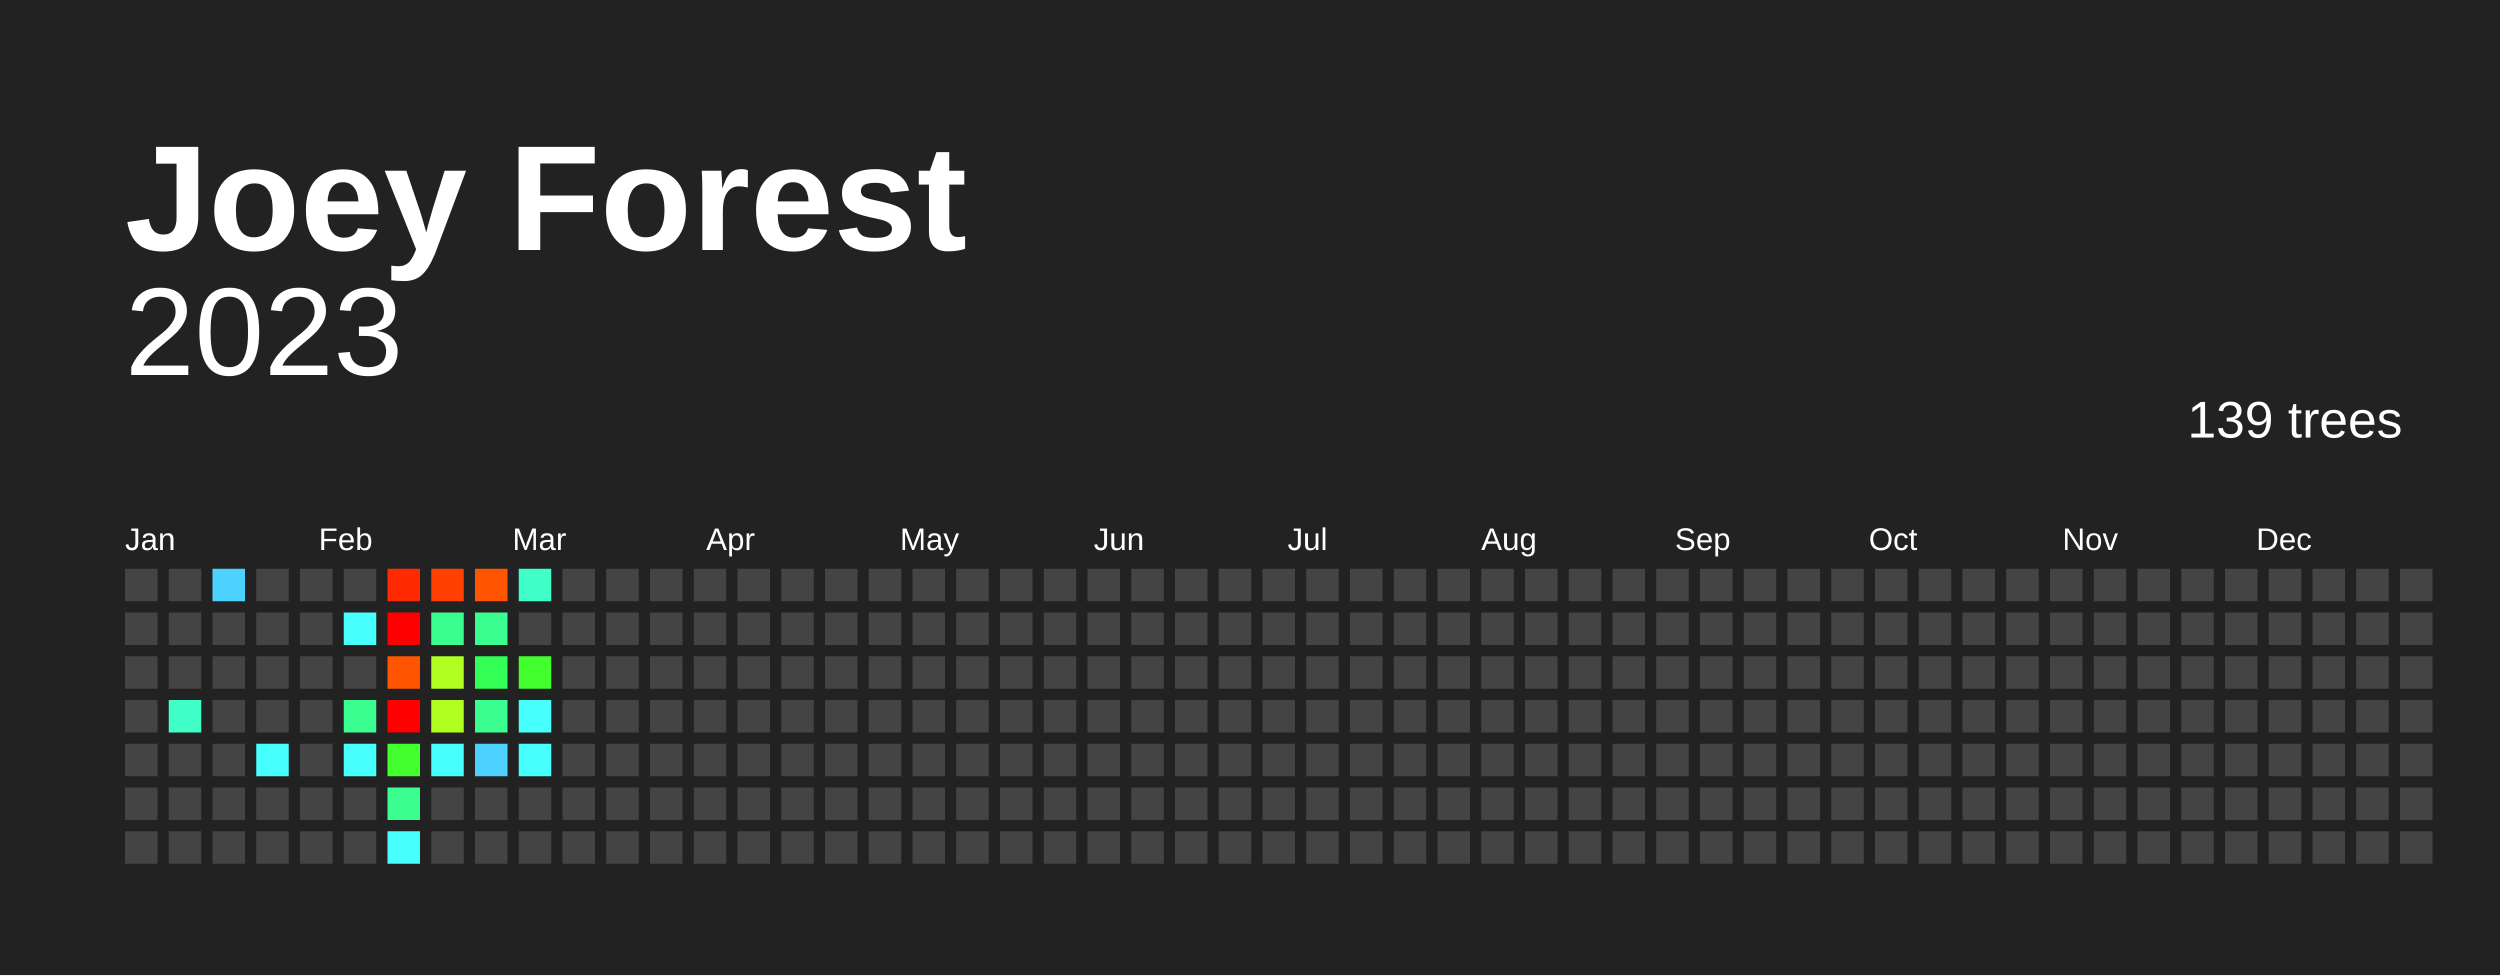
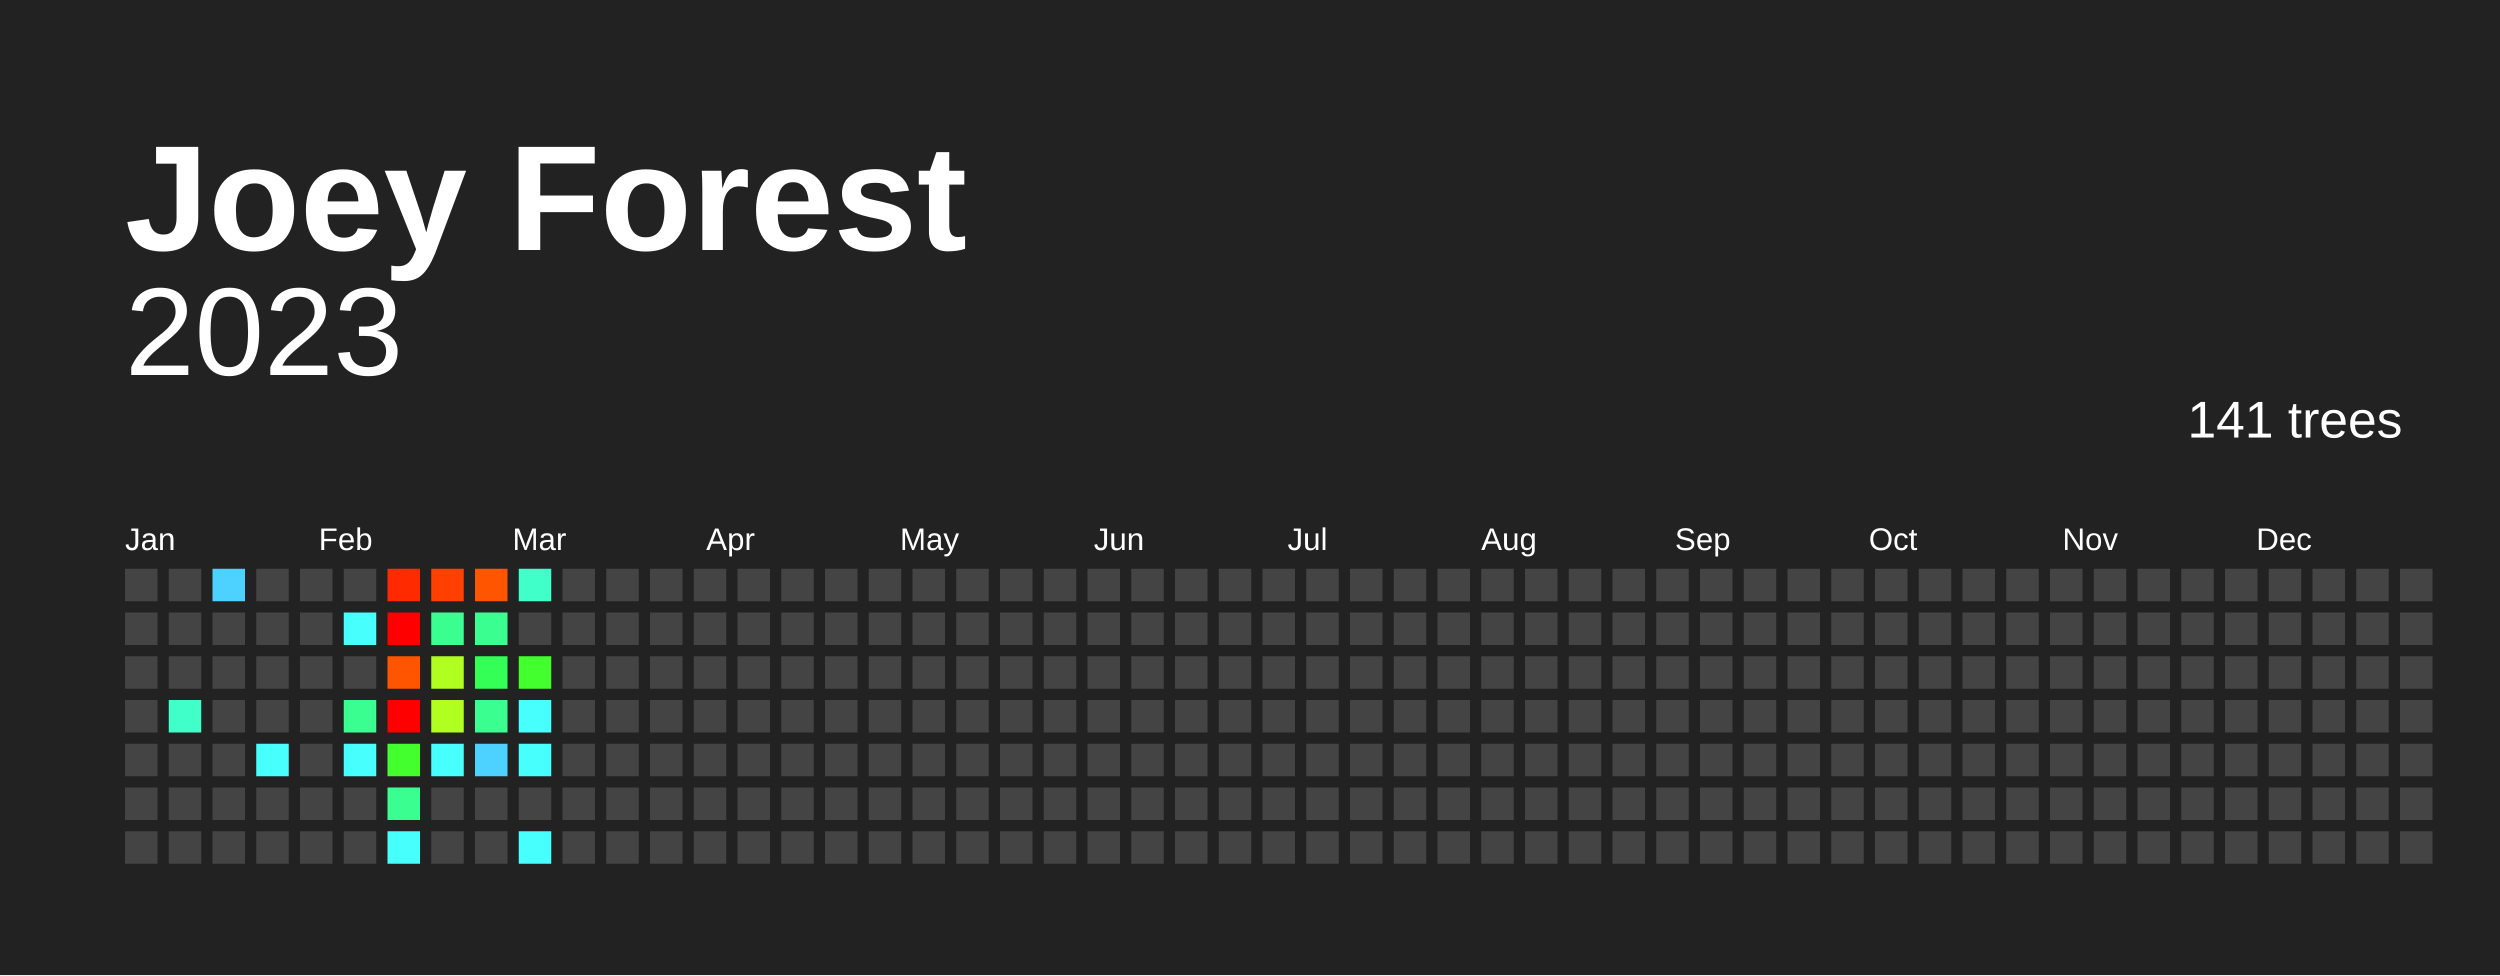
<svg xmlns="http://www.w3.org/2000/svg" baseProfile="full" height="78mm" version="1.1" viewBox="0,0,200,78" width="200mm">
  <defs />
  <rect fill="#222222" height="78" width="200" x="0" y="0" />
  <text fill="#FFFFFF" style="font-size:12px; font-family:Arial; font-weight:bold;" x="10" y="20">Joey Forest</text>
  <text alignment-baseline="hanging" fill="#FFFFFF" style="font-size:10.0px; font-family:Arial;" x="10" y="30">2023</text>
-   <text alignment-baseline="hanging" fill="#FFFFFF" style="font-size:4.125px; font-family:Arial;" x="175" y="35">139 trees</text>
+   <text alignment-baseline="hanging" fill="#FFFFFF" style="font-size:4.125px; font-family:Arial;" x="175" y="35">141 trees</text>
  <text fill="#FFFFFF" style="font-size:2.5px; font-family:Arial" x="10.0" y="44">Jan</text>
  <text fill="#FFFFFF" style="font-size:2.5px; font-family:Arial" x="25.5" y="44">Feb</text>
  <text fill="#FFFFFF" style="font-size:2.5px; font-family:Arial" x="41.0" y="44">Mar</text>
  <text fill="#FFFFFF" style="font-size:2.5px; font-family:Arial" x="56.5" y="44">Apr</text>
  <text fill="#FFFFFF" style="font-size:2.5px; font-family:Arial" x="72.0" y="44">May</text>
  <text fill="#FFFFFF" style="font-size:2.5px; font-family:Arial" x="87.5" y="44">Jun</text>
  <text fill="#FFFFFF" style="font-size:2.5px; font-family:Arial" x="103.0" y="44">Jul</text>
  <text fill="#FFFFFF" style="font-size:2.5px; font-family:Arial" x="118.5" y="44">Aug</text>
  <text fill="#FFFFFF" style="font-size:2.5px; font-family:Arial" x="134.0" y="44">Sep</text>
  <text fill="#FFFFFF" style="font-size:2.5px; font-family:Arial" x="149.5" y="44">Oct</text>
  <text fill="#FFFFFF" style="font-size:2.5px; font-family:Arial" x="165.0" y="44">Nov</text>
  <text fill="#FFFFFF" style="font-size:2.5px; font-family:Arial" x="180.5" y="44">Dec</text>
  <rect fill="#444444" height="2.6" width="2.6" x="10.0" y="45.5" />
  <rect fill="#444444" height="2.6" width="2.6" x="10.0" y="49.0" />
  <rect fill="#444444" height="2.6" width="2.6" x="10.0" y="52.5" />
  <rect fill="#444444" height="2.6" width="2.6" x="10.0" y="56.0" />
  <rect fill="#444444" height="2.6" width="2.6" x="10.0" y="59.5" />
  <rect fill="#444444" height="2.6" width="2.6" x="10.0" y="63.0" />
  <rect fill="#444444" height="2.6" width="2.6" x="10.0" y="66.5" />
  <rect fill="#444444" height="2.6" width="2.6" x="13.5" y="45.5" />
  <rect fill="#444444" height="2.6" width="2.6" x="13.5" y="49.0" />
  <rect fill="#444444" height="2.6" width="2.6" x="13.5" y="52.5" />
  <rect fill="#40ffc8" height="2.6" width="2.6" x="13.5" y="56.0" />
  <rect fill="#444444" height="2.6" width="2.6" x="13.5" y="59.5" />
  <rect fill="#444444" height="2.6" width="2.6" x="13.5" y="63.0" />
  <rect fill="#444444" height="2.6" width="2.6" x="13.5" y="66.5" />
  <rect fill="#4dd2ff" height="2.6" width="2.6" x="17.0" y="45.5" />
  <rect fill="#444444" height="2.6" width="2.6" x="17.0" y="49.0" />
  <rect fill="#444444" height="2.6" width="2.6" x="17.0" y="52.5" />
  <rect fill="#444444" height="2.6" width="2.6" x="17.0" y="56.0" />
  <rect fill="#444444" height="2.6" width="2.6" x="17.0" y="59.5" />
  <rect fill="#444444" height="2.6" width="2.6" x="17.0" y="63.0" />
  <rect fill="#444444" height="2.6" width="2.6" x="17.0" y="66.5" />
  <rect fill="#444444" height="2.6" width="2.6" x="20.5" y="45.5" />
  <rect fill="#444444" height="2.6" width="2.6" x="20.5" y="49.0" />
  <rect fill="#444444" height="2.6" width="2.6" x="20.5" y="52.5" />
  <rect fill="#444444" height="2.6" width="2.6" x="20.5" y="56.0" />
  <rect fill="#47fffc" height="2.6" width="2.6" x="20.5" y="59.5" />
  <rect fill="#444444" height="2.6" width="2.6" x="20.5" y="63.0" />
  <rect fill="#444444" height="2.6" width="2.6" x="20.5" y="66.5" />
  <rect fill="#444444" height="2.6" width="2.6" x="24.0" y="45.5" />
  <rect fill="#444444" height="2.6" width="2.6" x="24.0" y="49.0" />
  <rect fill="#444444" height="2.6" width="2.6" x="24.0" y="52.5" />
  <rect fill="#444444" height="2.6" width="2.6" x="24.0" y="56.0" />
  <rect fill="#444444" height="2.6" width="2.6" x="24.0" y="59.5" />
  <rect fill="#444444" height="2.6" width="2.6" x="24.0" y="63.0" />
  <rect fill="#444444" height="2.6" width="2.6" x="24.0" y="66.5" />
  <rect fill="#444444" height="2.6" width="2.6" x="27.5" y="45.5" />
  <rect fill="#47fffc" height="2.6" width="2.6" x="27.5" y="49.0" />
  <rect fill="#444444" height="2.6" width="2.6" x="27.5" y="52.5" />
  <rect fill="#3aff90" height="2.6" width="2.6" x="27.5" y="56.0" />
  <rect fill="#47fffc" height="2.6" width="2.6" x="27.5" y="59.5" />
  <rect fill="#444444" height="2.6" width="2.6" x="27.5" y="63.0" />
  <rect fill="#444444" height="2.6" width="2.6" x="27.5" y="66.5" />
  <rect fill="#ff2a00" height="2.6" width="2.6" x="31.0" y="45.5" />
  <rect fill="red" height="2.6" width="2.6" x="31.0" y="49.0" />
  <rect fill="#ff5500" height="2.6" width="2.6" x="31.0" y="52.5" />
  <rect fill="red" height="2.6" width="2.6" x="31.0" y="56.0" />
  <rect fill="#42ff2d" height="2.6" width="2.6" x="31.0" y="59.5" />
  <rect fill="#3aff90" height="2.6" width="2.6" x="31.0" y="63.0" />
  <rect fill="#47fffc" height="2.6" width="2.6" x="31.0" y="66.5" />
  <rect fill="#ff4000" height="2.6" width="2.6" x="34.5" y="45.5" />
  <rect fill="#3aff90" height="2.6" width="2.6" x="34.5" y="49.0" />
  <rect fill="#b0ff20" height="2.6" width="2.6" x="34.5" y="52.5" />
  <rect fill="#b0ff20" height="2.6" width="2.6" x="34.5" y="56.0" />
  <rect fill="#47fffc" height="2.6" width="2.6" x="34.5" y="59.5" />
  <rect fill="#444444" height="2.6" width="2.6" x="34.5" y="63.0" />
  <rect fill="#444444" height="2.6" width="2.6" x="34.5" y="66.5" />
  <rect fill="#ff5500" height="2.6" width="2.6" x="38.0" y="45.5" />
  <rect fill="#3aff90" height="2.6" width="2.6" x="38.0" y="49.0" />
  <rect fill="#33ff56" height="2.6" width="2.6" x="38.0" y="52.5" />
  <rect fill="#3aff90" height="2.6" width="2.6" x="38.0" y="56.0" />
  <rect fill="#4dd2ff" height="2.6" width="2.6" x="38.0" y="59.5" />
  <rect fill="#444444" height="2.6" width="2.6" x="38.0" y="63.0" />
  <rect fill="#444444" height="2.6" width="2.6" x="38.0" y="66.5" />
  <rect fill="#40ffc8" height="2.6" width="2.6" x="41.5" y="45.5" />
  <rect fill="#444444" height="2.6" width="2.6" x="41.5" y="49.0" />
  <rect fill="#42ff2d" height="2.6" width="2.6" x="41.5" y="52.5" />
  <rect fill="#47fffc" height="2.6" width="2.6" x="41.5" y="56.0" />
  <rect fill="#47fffc" height="2.6" width="2.6" x="41.5" y="59.5" />
  <rect fill="#444444" height="2.6" width="2.6" x="41.5" y="63.0" />
-   <rect fill="#444444" height="2.6" width="2.6" x="41.5" y="66.5" />
+   <rect fill="#47fffc" height="2.6" width="2.6" x="41.5" y="66.5" />
  <rect fill="#444444" height="2.6" width="2.6" x="45.0" y="45.5" />
  <rect fill="#444444" height="2.6" width="2.6" x="45.0" y="49.0" />
  <rect fill="#444444" height="2.6" width="2.6" x="45.0" y="52.5" />
  <rect fill="#444444" height="2.6" width="2.6" x="45.0" y="56.0" />
  <rect fill="#444444" height="2.6" width="2.6" x="45.0" y="59.5" />
  <rect fill="#444444" height="2.6" width="2.6" x="45.0" y="63.0" />
  <rect fill="#444444" height="2.6" width="2.6" x="45.0" y="66.5" />
  <rect fill="#444444" height="2.6" width="2.6" x="48.5" y="45.5" />
  <rect fill="#444444" height="2.6" width="2.6" x="48.5" y="49.0" />
  <rect fill="#444444" height="2.6" width="2.6" x="48.5" y="52.5" />
  <rect fill="#444444" height="2.6" width="2.6" x="48.5" y="56.0" />
  <rect fill="#444444" height="2.6" width="2.6" x="48.5" y="59.5" />
  <rect fill="#444444" height="2.6" width="2.6" x="48.5" y="63.0" />
  <rect fill="#444444" height="2.6" width="2.6" x="48.5" y="66.5" />
  <rect fill="#444444" height="2.6" width="2.6" x="52.0" y="45.5" />
  <rect fill="#444444" height="2.6" width="2.6" x="52.0" y="49.0" />
  <rect fill="#444444" height="2.6" width="2.6" x="52.0" y="52.5" />
  <rect fill="#444444" height="2.6" width="2.6" x="52.0" y="56.0" />
  <rect fill="#444444" height="2.6" width="2.6" x="52.0" y="59.5" />
  <rect fill="#444444" height="2.6" width="2.6" x="52.0" y="63.0" />
  <rect fill="#444444" height="2.6" width="2.6" x="52.0" y="66.5" />
  <rect fill="#444444" height="2.6" width="2.6" x="55.5" y="45.5" />
  <rect fill="#444444" height="2.6" width="2.6" x="55.5" y="49.0" />
  <rect fill="#444444" height="2.6" width="2.6" x="55.5" y="52.5" />
  <rect fill="#444444" height="2.6" width="2.6" x="55.5" y="56.0" />
  <rect fill="#444444" height="2.6" width="2.6" x="55.5" y="59.5" />
  <rect fill="#444444" height="2.6" width="2.6" x="55.5" y="63.0" />
  <rect fill="#444444" height="2.6" width="2.6" x="55.5" y="66.5" />
  <rect fill="#444444" height="2.6" width="2.6" x="59.0" y="45.5" />
  <rect fill="#444444" height="2.6" width="2.6" x="59.0" y="49.0" />
  <rect fill="#444444" height="2.6" width="2.6" x="59.0" y="52.5" />
  <rect fill="#444444" height="2.6" width="2.6" x="59.0" y="56.0" />
  <rect fill="#444444" height="2.6" width="2.6" x="59.0" y="59.5" />
  <rect fill="#444444" height="2.6" width="2.6" x="59.0" y="63.0" />
  <rect fill="#444444" height="2.6" width="2.6" x="59.0" y="66.5" />
  <rect fill="#444444" height="2.6" width="2.6" x="62.5" y="45.5" />
  <rect fill="#444444" height="2.6" width="2.6" x="62.5" y="49.0" />
  <rect fill="#444444" height="2.6" width="2.6" x="62.5" y="52.5" />
  <rect fill="#444444" height="2.6" width="2.6" x="62.5" y="56.0" />
  <rect fill="#444444" height="2.6" width="2.6" x="62.5" y="59.5" />
  <rect fill="#444444" height="2.6" width="2.6" x="62.5" y="63.0" />
  <rect fill="#444444" height="2.6" width="2.6" x="62.5" y="66.5" />
  <rect fill="#444444" height="2.6" width="2.6" x="66.0" y="45.5" />
  <rect fill="#444444" height="2.6" width="2.6" x="66.0" y="49.0" />
  <rect fill="#444444" height="2.6" width="2.6" x="66.0" y="52.5" />
  <rect fill="#444444" height="2.6" width="2.6" x="66.0" y="56.0" />
  <rect fill="#444444" height="2.6" width="2.6" x="66.0" y="59.5" />
  <rect fill="#444444" height="2.6" width="2.6" x="66.0" y="63.0" />
  <rect fill="#444444" height="2.6" width="2.6" x="66.0" y="66.5" />
  <rect fill="#444444" height="2.6" width="2.6" x="69.5" y="45.5" />
  <rect fill="#444444" height="2.6" width="2.6" x="69.5" y="49.0" />
  <rect fill="#444444" height="2.6" width="2.6" x="69.5" y="52.5" />
  <rect fill="#444444" height="2.6" width="2.6" x="69.5" y="56.0" />
  <rect fill="#444444" height="2.6" width="2.6" x="69.5" y="59.5" />
  <rect fill="#444444" height="2.6" width="2.6" x="69.5" y="63.0" />
  <rect fill="#444444" height="2.6" width="2.6" x="69.5" y="66.5" />
  <rect fill="#444444" height="2.6" width="2.6" x="73.0" y="45.5" />
  <rect fill="#444444" height="2.6" width="2.6" x="73.0" y="49.0" />
  <rect fill="#444444" height="2.6" width="2.6" x="73.0" y="52.5" />
  <rect fill="#444444" height="2.6" width="2.6" x="73.0" y="56.0" />
  <rect fill="#444444" height="2.6" width="2.6" x="73.0" y="59.5" />
  <rect fill="#444444" height="2.6" width="2.6" x="73.0" y="63.0" />
  <rect fill="#444444" height="2.6" width="2.6" x="73.0" y="66.5" />
  <rect fill="#444444" height="2.6" width="2.6" x="76.5" y="45.5" />
  <rect fill="#444444" height="2.6" width="2.6" x="76.5" y="49.0" />
  <rect fill="#444444" height="2.6" width="2.6" x="76.5" y="52.5" />
  <rect fill="#444444" height="2.6" width="2.6" x="76.5" y="56.0" />
  <rect fill="#444444" height="2.6" width="2.6" x="76.5" y="59.5" />
  <rect fill="#444444" height="2.6" width="2.6" x="76.5" y="63.0" />
  <rect fill="#444444" height="2.6" width="2.6" x="76.5" y="66.5" />
  <rect fill="#444444" height="2.6" width="2.6" x="80.0" y="45.5" />
  <rect fill="#444444" height="2.6" width="2.6" x="80.0" y="49.0" />
  <rect fill="#444444" height="2.6" width="2.6" x="80.0" y="52.5" />
  <rect fill="#444444" height="2.6" width="2.6" x="80.0" y="56.0" />
  <rect fill="#444444" height="2.6" width="2.6" x="80.0" y="59.5" />
  <rect fill="#444444" height="2.6" width="2.6" x="80.0" y="63.0" />
  <rect fill="#444444" height="2.6" width="2.6" x="80.0" y="66.5" />
  <rect fill="#444444" height="2.6" width="2.6" x="83.5" y="45.5" />
  <rect fill="#444444" height="2.6" width="2.6" x="83.5" y="49.0" />
  <rect fill="#444444" height="2.6" width="2.6" x="83.5" y="52.5" />
  <rect fill="#444444" height="2.6" width="2.6" x="83.5" y="56.0" />
  <rect fill="#444444" height="2.6" width="2.6" x="83.5" y="59.5" />
  <rect fill="#444444" height="2.6" width="2.6" x="83.5" y="63.0" />
  <rect fill="#444444" height="2.6" width="2.6" x="83.5" y="66.5" />
  <rect fill="#444444" height="2.6" width="2.6" x="87.0" y="45.5" />
  <rect fill="#444444" height="2.6" width="2.6" x="87.0" y="49.0" />
  <rect fill="#444444" height="2.6" width="2.6" x="87.0" y="52.5" />
  <rect fill="#444444" height="2.6" width="2.6" x="87.0" y="56.0" />
  <rect fill="#444444" height="2.6" width="2.6" x="87.0" y="59.5" />
  <rect fill="#444444" height="2.6" width="2.6" x="87.0" y="63.0" />
  <rect fill="#444444" height="2.6" width="2.6" x="87.0" y="66.5" />
  <rect fill="#444444" height="2.6" width="2.6" x="90.5" y="45.5" />
  <rect fill="#444444" height="2.6" width="2.6" x="90.5" y="49.0" />
  <rect fill="#444444" height="2.6" width="2.6" x="90.5" y="52.5" />
  <rect fill="#444444" height="2.6" width="2.6" x="90.5" y="56.0" />
  <rect fill="#444444" height="2.6" width="2.6" x="90.5" y="59.5" />
  <rect fill="#444444" height="2.6" width="2.6" x="90.5" y="63.0" />
  <rect fill="#444444" height="2.6" width="2.6" x="90.5" y="66.5" />
  <rect fill="#444444" height="2.6" width="2.6" x="94.0" y="45.5" />
  <rect fill="#444444" height="2.6" width="2.6" x="94.0" y="49.0" />
  <rect fill="#444444" height="2.6" width="2.6" x="94.0" y="52.5" />
  <rect fill="#444444" height="2.6" width="2.6" x="94.0" y="56.0" />
  <rect fill="#444444" height="2.6" width="2.6" x="94.0" y="59.5" />
  <rect fill="#444444" height="2.6" width="2.6" x="94.0" y="63.0" />
  <rect fill="#444444" height="2.6" width="2.6" x="94.0" y="66.5" />
  <rect fill="#444444" height="2.6" width="2.6" x="97.5" y="45.5" />
  <rect fill="#444444" height="2.6" width="2.6" x="97.5" y="49.0" />
  <rect fill="#444444" height="2.6" width="2.6" x="97.5" y="52.5" />
  <rect fill="#444444" height="2.6" width="2.6" x="97.5" y="56.0" />
  <rect fill="#444444" height="2.6" width="2.6" x="97.5" y="59.5" />
  <rect fill="#444444" height="2.6" width="2.6" x="97.5" y="63.0" />
  <rect fill="#444444" height="2.6" width="2.6" x="97.5" y="66.5" />
  <rect fill="#444444" height="2.6" width="2.6" x="101.0" y="45.5" />
  <rect fill="#444444" height="2.6" width="2.6" x="101.0" y="49.0" />
  <rect fill="#444444" height="2.6" width="2.6" x="101.0" y="52.5" />
  <rect fill="#444444" height="2.6" width="2.6" x="101.0" y="56.0" />
  <rect fill="#444444" height="2.6" width="2.6" x="101.0" y="59.5" />
  <rect fill="#444444" height="2.6" width="2.6" x="101.0" y="63.0" />
  <rect fill="#444444" height="2.6" width="2.6" x="101.0" y="66.5" />
  <rect fill="#444444" height="2.6" width="2.6" x="104.5" y="45.5" />
  <rect fill="#444444" height="2.6" width="2.6" x="104.5" y="49.0" />
  <rect fill="#444444" height="2.6" width="2.6" x="104.5" y="52.5" />
  <rect fill="#444444" height="2.6" width="2.6" x="104.5" y="56.0" />
  <rect fill="#444444" height="2.6" width="2.6" x="104.5" y="59.5" />
  <rect fill="#444444" height="2.6" width="2.6" x="104.5" y="63.0" />
  <rect fill="#444444" height="2.6" width="2.6" x="104.5" y="66.5" />
  <rect fill="#444444" height="2.6" width="2.6" x="108.0" y="45.5" />
  <rect fill="#444444" height="2.6" width="2.6" x="108.0" y="49.0" />
  <rect fill="#444444" height="2.6" width="2.6" x="108.0" y="52.5" />
  <rect fill="#444444" height="2.6" width="2.6" x="108.0" y="56.0" />
  <rect fill="#444444" height="2.6" width="2.6" x="108.0" y="59.5" />
  <rect fill="#444444" height="2.6" width="2.6" x="108.0" y="63.0" />
  <rect fill="#444444" height="2.6" width="2.6" x="108.0" y="66.5" />
  <rect fill="#444444" height="2.6" width="2.6" x="111.5" y="45.5" />
  <rect fill="#444444" height="2.6" width="2.6" x="111.5" y="49.0" />
  <rect fill="#444444" height="2.6" width="2.6" x="111.5" y="52.5" />
  <rect fill="#444444" height="2.6" width="2.6" x="111.5" y="56.0" />
  <rect fill="#444444" height="2.6" width="2.6" x="111.5" y="59.5" />
  <rect fill="#444444" height="2.6" width="2.6" x="111.5" y="63.0" />
  <rect fill="#444444" height="2.6" width="2.6" x="111.5" y="66.5" />
  <rect fill="#444444" height="2.6" width="2.6" x="115.0" y="45.5" />
  <rect fill="#444444" height="2.6" width="2.6" x="115.0" y="49.0" />
  <rect fill="#444444" height="2.6" width="2.6" x="115.0" y="52.5" />
  <rect fill="#444444" height="2.6" width="2.6" x="115.0" y="56.0" />
  <rect fill="#444444" height="2.6" width="2.6" x="115.0" y="59.5" />
  <rect fill="#444444" height="2.6" width="2.6" x="115.0" y="63.0" />
  <rect fill="#444444" height="2.6" width="2.6" x="115.0" y="66.5" />
  <rect fill="#444444" height="2.6" width="2.6" x="118.5" y="45.5" />
  <rect fill="#444444" height="2.6" width="2.6" x="118.5" y="49.0" />
  <rect fill="#444444" height="2.6" width="2.6" x="118.5" y="52.5" />
  <rect fill="#444444" height="2.6" width="2.6" x="118.5" y="56.0" />
  <rect fill="#444444" height="2.6" width="2.6" x="118.5" y="59.5" />
  <rect fill="#444444" height="2.6" width="2.6" x="118.5" y="63.0" />
  <rect fill="#444444" height="2.6" width="2.6" x="118.5" y="66.5" />
  <rect fill="#444444" height="2.6" width="2.6" x="122.0" y="45.5" />
  <rect fill="#444444" height="2.6" width="2.6" x="122.0" y="49.0" />
  <rect fill="#444444" height="2.6" width="2.6" x="122.0" y="52.5" />
  <rect fill="#444444" height="2.6" width="2.6" x="122.0" y="56.0" />
  <rect fill="#444444" height="2.6" width="2.6" x="122.0" y="59.5" />
  <rect fill="#444444" height="2.6" width="2.6" x="122.0" y="63.0" />
  <rect fill="#444444" height="2.6" width="2.6" x="122.0" y="66.5" />
  <rect fill="#444444" height="2.6" width="2.6" x="125.5" y="45.5" />
  <rect fill="#444444" height="2.6" width="2.6" x="125.5" y="49.0" />
  <rect fill="#444444" height="2.6" width="2.6" x="125.5" y="52.5" />
  <rect fill="#444444" height="2.6" width="2.6" x="125.5" y="56.0" />
  <rect fill="#444444" height="2.6" width="2.6" x="125.5" y="59.5" />
  <rect fill="#444444" height="2.6" width="2.6" x="125.5" y="63.0" />
  <rect fill="#444444" height="2.6" width="2.6" x="125.5" y="66.5" />
  <rect fill="#444444" height="2.6" width="2.6" x="129.0" y="45.5" />
  <rect fill="#444444" height="2.6" width="2.6" x="129.0" y="49.0" />
  <rect fill="#444444" height="2.6" width="2.6" x="129.0" y="52.5" />
  <rect fill="#444444" height="2.6" width="2.6" x="129.0" y="56.0" />
  <rect fill="#444444" height="2.6" width="2.6" x="129.0" y="59.5" />
  <rect fill="#444444" height="2.6" width="2.6" x="129.0" y="63.0" />
  <rect fill="#444444" height="2.6" width="2.6" x="129.0" y="66.5" />
  <rect fill="#444444" height="2.6" width="2.6" x="132.5" y="45.5" />
  <rect fill="#444444" height="2.6" width="2.6" x="132.5" y="49.0" />
  <rect fill="#444444" height="2.6" width="2.6" x="132.5" y="52.5" />
  <rect fill="#444444" height="2.6" width="2.6" x="132.5" y="56.0" />
  <rect fill="#444444" height="2.6" width="2.6" x="132.5" y="59.5" />
  <rect fill="#444444" height="2.6" width="2.6" x="132.5" y="63.0" />
  <rect fill="#444444" height="2.6" width="2.6" x="132.5" y="66.5" />
  <rect fill="#444444" height="2.6" width="2.6" x="136.0" y="45.5" />
  <rect fill="#444444" height="2.6" width="2.6" x="136.0" y="49.0" />
  <rect fill="#444444" height="2.6" width="2.6" x="136.0" y="52.5" />
  <rect fill="#444444" height="2.6" width="2.6" x="136.0" y="56.0" />
  <rect fill="#444444" height="2.6" width="2.6" x="136.0" y="59.5" />
  <rect fill="#444444" height="2.6" width="2.6" x="136.0" y="63.0" />
  <rect fill="#444444" height="2.6" width="2.6" x="136.0" y="66.5" />
  <rect fill="#444444" height="2.6" width="2.6" x="139.5" y="45.5" />
  <rect fill="#444444" height="2.6" width="2.6" x="139.5" y="49.0" />
  <rect fill="#444444" height="2.6" width="2.6" x="139.5" y="52.5" />
  <rect fill="#444444" height="2.6" width="2.6" x="139.5" y="56.0" />
  <rect fill="#444444" height="2.6" width="2.6" x="139.5" y="59.5" />
  <rect fill="#444444" height="2.6" width="2.6" x="139.5" y="63.0" />
  <rect fill="#444444" height="2.6" width="2.6" x="139.5" y="66.5" />
  <rect fill="#444444" height="2.6" width="2.6" x="143.0" y="45.5" />
  <rect fill="#444444" height="2.6" width="2.6" x="143.0" y="49.0" />
  <rect fill="#444444" height="2.6" width="2.6" x="143.0" y="52.5" />
  <rect fill="#444444" height="2.6" width="2.6" x="143.0" y="56.0" />
  <rect fill="#444444" height="2.6" width="2.6" x="143.0" y="59.5" />
  <rect fill="#444444" height="2.6" width="2.6" x="143.0" y="63.0" />
  <rect fill="#444444" height="2.6" width="2.6" x="143.0" y="66.5" />
  <rect fill="#444444" height="2.6" width="2.6" x="146.5" y="45.5" />
  <rect fill="#444444" height="2.6" width="2.6" x="146.5" y="49.0" />
  <rect fill="#444444" height="2.6" width="2.6" x="146.5" y="52.5" />
  <rect fill="#444444" height="2.6" width="2.6" x="146.5" y="56.0" />
  <rect fill="#444444" height="2.6" width="2.6" x="146.5" y="59.5" />
  <rect fill="#444444" height="2.6" width="2.6" x="146.5" y="63.0" />
  <rect fill="#444444" height="2.6" width="2.6" x="146.5" y="66.5" />
  <rect fill="#444444" height="2.6" width="2.6" x="150.0" y="45.5" />
  <rect fill="#444444" height="2.6" width="2.6" x="150.0" y="49.0" />
  <rect fill="#444444" height="2.6" width="2.6" x="150.0" y="52.5" />
  <rect fill="#444444" height="2.6" width="2.6" x="150.0" y="56.0" />
  <rect fill="#444444" height="2.6" width="2.6" x="150.0" y="59.5" />
  <rect fill="#444444" height="2.6" width="2.6" x="150.0" y="63.0" />
  <rect fill="#444444" height="2.6" width="2.6" x="150.0" y="66.5" />
  <rect fill="#444444" height="2.6" width="2.6" x="153.5" y="45.5" />
  <rect fill="#444444" height="2.6" width="2.6" x="153.5" y="49.0" />
  <rect fill="#444444" height="2.6" width="2.6" x="153.5" y="52.5" />
  <rect fill="#444444" height="2.6" width="2.6" x="153.5" y="56.0" />
  <rect fill="#444444" height="2.6" width="2.6" x="153.5" y="59.5" />
  <rect fill="#444444" height="2.6" width="2.6" x="153.5" y="63.0" />
  <rect fill="#444444" height="2.6" width="2.6" x="153.5" y="66.5" />
  <rect fill="#444444" height="2.6" width="2.6" x="157.0" y="45.5" />
  <rect fill="#444444" height="2.6" width="2.6" x="157.0" y="49.0" />
  <rect fill="#444444" height="2.6" width="2.6" x="157.0" y="52.5" />
  <rect fill="#444444" height="2.6" width="2.6" x="157.0" y="56.0" />
  <rect fill="#444444" height="2.6" width="2.6" x="157.0" y="59.5" />
  <rect fill="#444444" height="2.6" width="2.6" x="157.0" y="63.0" />
  <rect fill="#444444" height="2.6" width="2.6" x="157.0" y="66.5" />
  <rect fill="#444444" height="2.6" width="2.6" x="160.5" y="45.5" />
  <rect fill="#444444" height="2.6" width="2.6" x="160.5" y="49.0" />
  <rect fill="#444444" height="2.6" width="2.6" x="160.5" y="52.5" />
  <rect fill="#444444" height="2.6" width="2.6" x="160.5" y="56.0" />
  <rect fill="#444444" height="2.6" width="2.6" x="160.5" y="59.5" />
  <rect fill="#444444" height="2.6" width="2.6" x="160.5" y="63.0" />
  <rect fill="#444444" height="2.6" width="2.6" x="160.5" y="66.5" />
  <rect fill="#444444" height="2.6" width="2.6" x="164.0" y="45.5" />
  <rect fill="#444444" height="2.6" width="2.6" x="164.0" y="49.0" />
  <rect fill="#444444" height="2.6" width="2.6" x="164.0" y="52.5" />
  <rect fill="#444444" height="2.6" width="2.6" x="164.0" y="56.0" />
  <rect fill="#444444" height="2.6" width="2.6" x="164.0" y="59.5" />
  <rect fill="#444444" height="2.6" width="2.6" x="164.0" y="63.0" />
  <rect fill="#444444" height="2.6" width="2.6" x="164.0" y="66.5" />
  <rect fill="#444444" height="2.6" width="2.6" x="167.5" y="45.5" />
  <rect fill="#444444" height="2.6" width="2.6" x="167.5" y="49.0" />
  <rect fill="#444444" height="2.6" width="2.6" x="167.5" y="52.5" />
  <rect fill="#444444" height="2.6" width="2.6" x="167.5" y="56.0" />
  <rect fill="#444444" height="2.6" width="2.6" x="167.5" y="59.5" />
  <rect fill="#444444" height="2.6" width="2.6" x="167.5" y="63.0" />
  <rect fill="#444444" height="2.6" width="2.6" x="167.5" y="66.5" />
  <rect fill="#444444" height="2.6" width="2.6" x="171.0" y="45.5" />
  <rect fill="#444444" height="2.6" width="2.6" x="171.0" y="49.0" />
  <rect fill="#444444" height="2.6" width="2.6" x="171.0" y="52.5" />
  <rect fill="#444444" height="2.6" width="2.6" x="171.0" y="56.0" />
  <rect fill="#444444" height="2.6" width="2.6" x="171.0" y="59.5" />
  <rect fill="#444444" height="2.6" width="2.6" x="171.0" y="63.0" />
  <rect fill="#444444" height="2.6" width="2.6" x="171.0" y="66.5" />
  <rect fill="#444444" height="2.6" width="2.6" x="174.5" y="45.5" />
  <rect fill="#444444" height="2.6" width="2.6" x="174.5" y="49.0" />
  <rect fill="#444444" height="2.6" width="2.6" x="174.5" y="52.5" />
  <rect fill="#444444" height="2.6" width="2.6" x="174.5" y="56.0" />
  <rect fill="#444444" height="2.6" width="2.6" x="174.5" y="59.5" />
  <rect fill="#444444" height="2.6" width="2.6" x="174.5" y="63.0" />
  <rect fill="#444444" height="2.6" width="2.6" x="174.5" y="66.5" />
  <rect fill="#444444" height="2.6" width="2.6" x="178.0" y="45.5" />
  <rect fill="#444444" height="2.6" width="2.6" x="178.0" y="49.0" />
  <rect fill="#444444" height="2.6" width="2.6" x="178.0" y="52.5" />
  <rect fill="#444444" height="2.6" width="2.6" x="178.0" y="56.0" />
  <rect fill="#444444" height="2.6" width="2.6" x="178.0" y="59.5" />
  <rect fill="#444444" height="2.6" width="2.6" x="178.0" y="63.0" />
  <rect fill="#444444" height="2.6" width="2.6" x="178.0" y="66.5" />
  <rect fill="#444444" height="2.6" width="2.6" x="181.5" y="45.5" />
  <rect fill="#444444" height="2.6" width="2.6" x="181.5" y="49.0" />
  <rect fill="#444444" height="2.6" width="2.6" x="181.5" y="52.5" />
  <rect fill="#444444" height="2.6" width="2.6" x="181.5" y="56.0" />
  <rect fill="#444444" height="2.6" width="2.6" x="181.5" y="59.5" />
  <rect fill="#444444" height="2.6" width="2.6" x="181.5" y="63.0" />
  <rect fill="#444444" height="2.6" width="2.6" x="181.5" y="66.5" />
  <rect fill="#444444" height="2.6" width="2.6" x="185.0" y="45.5" />
  <rect fill="#444444" height="2.6" width="2.6" x="185.0" y="49.0" />
  <rect fill="#444444" height="2.6" width="2.6" x="185.0" y="52.5" />
  <rect fill="#444444" height="2.6" width="2.6" x="185.0" y="56.0" />
  <rect fill="#444444" height="2.6" width="2.6" x="185.0" y="59.5" />
  <rect fill="#444444" height="2.6" width="2.6" x="185.0" y="63.0" />
  <rect fill="#444444" height="2.6" width="2.6" x="185.0" y="66.5" />
  <rect fill="#444444" height="2.6" width="2.6" x="188.5" y="45.5" />
  <rect fill="#444444" height="2.6" width="2.6" x="188.5" y="49.0" />
  <rect fill="#444444" height="2.6" width="2.6" x="188.5" y="52.5" />
  <rect fill="#444444" height="2.6" width="2.6" x="188.5" y="56.0" />
  <rect fill="#444444" height="2.6" width="2.6" x="188.5" y="59.5" />
  <rect fill="#444444" height="2.6" width="2.6" x="188.5" y="63.0" />
  <rect fill="#444444" height="2.6" width="2.6" x="188.5" y="66.5" />
  <rect fill="#444444" height="2.6" width="2.6" x="192.0" y="45.5" />
  <rect fill="#444444" height="2.6" width="2.6" x="192.0" y="49.0" />
  <rect fill="#444444" height="2.6" width="2.6" x="192.0" y="52.5" />
  <rect fill="#444444" height="2.6" width="2.6" x="192.0" y="56.0" />
  <rect fill="#444444" height="2.6" width="2.6" x="192.0" y="59.5" />
  <rect fill="#444444" height="2.6" width="2.6" x="192.0" y="63.0" />
  <rect fill="#444444" height="2.6" width="2.6" x="192.0" y="66.5" />
</svg>
